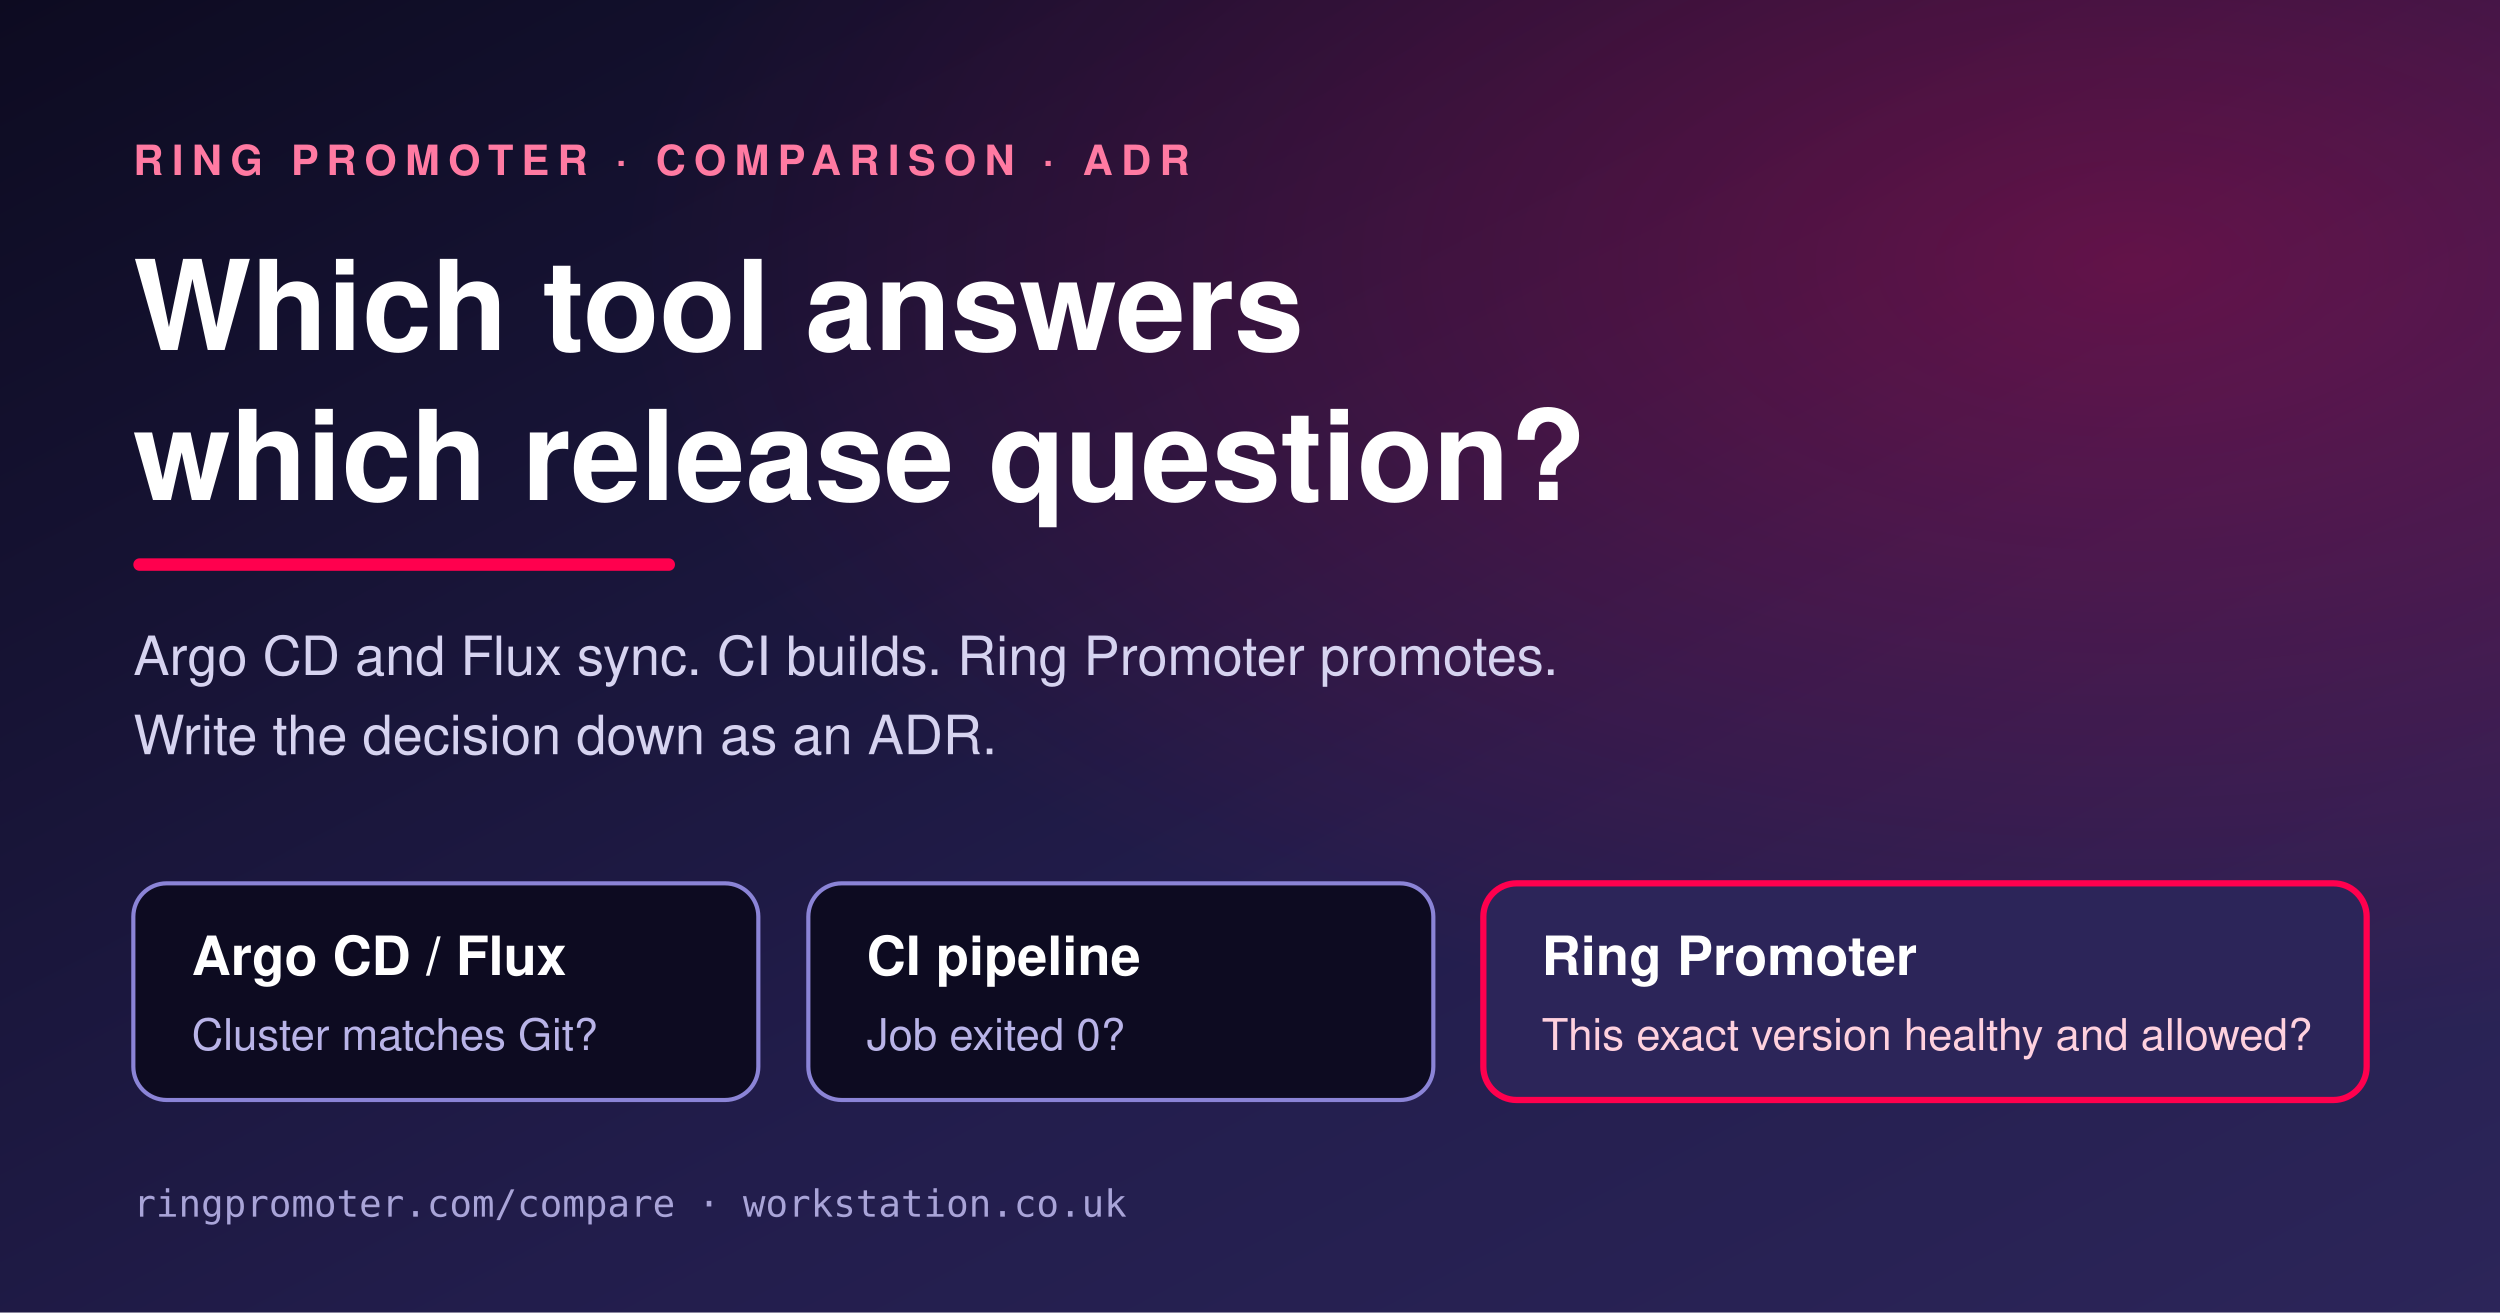
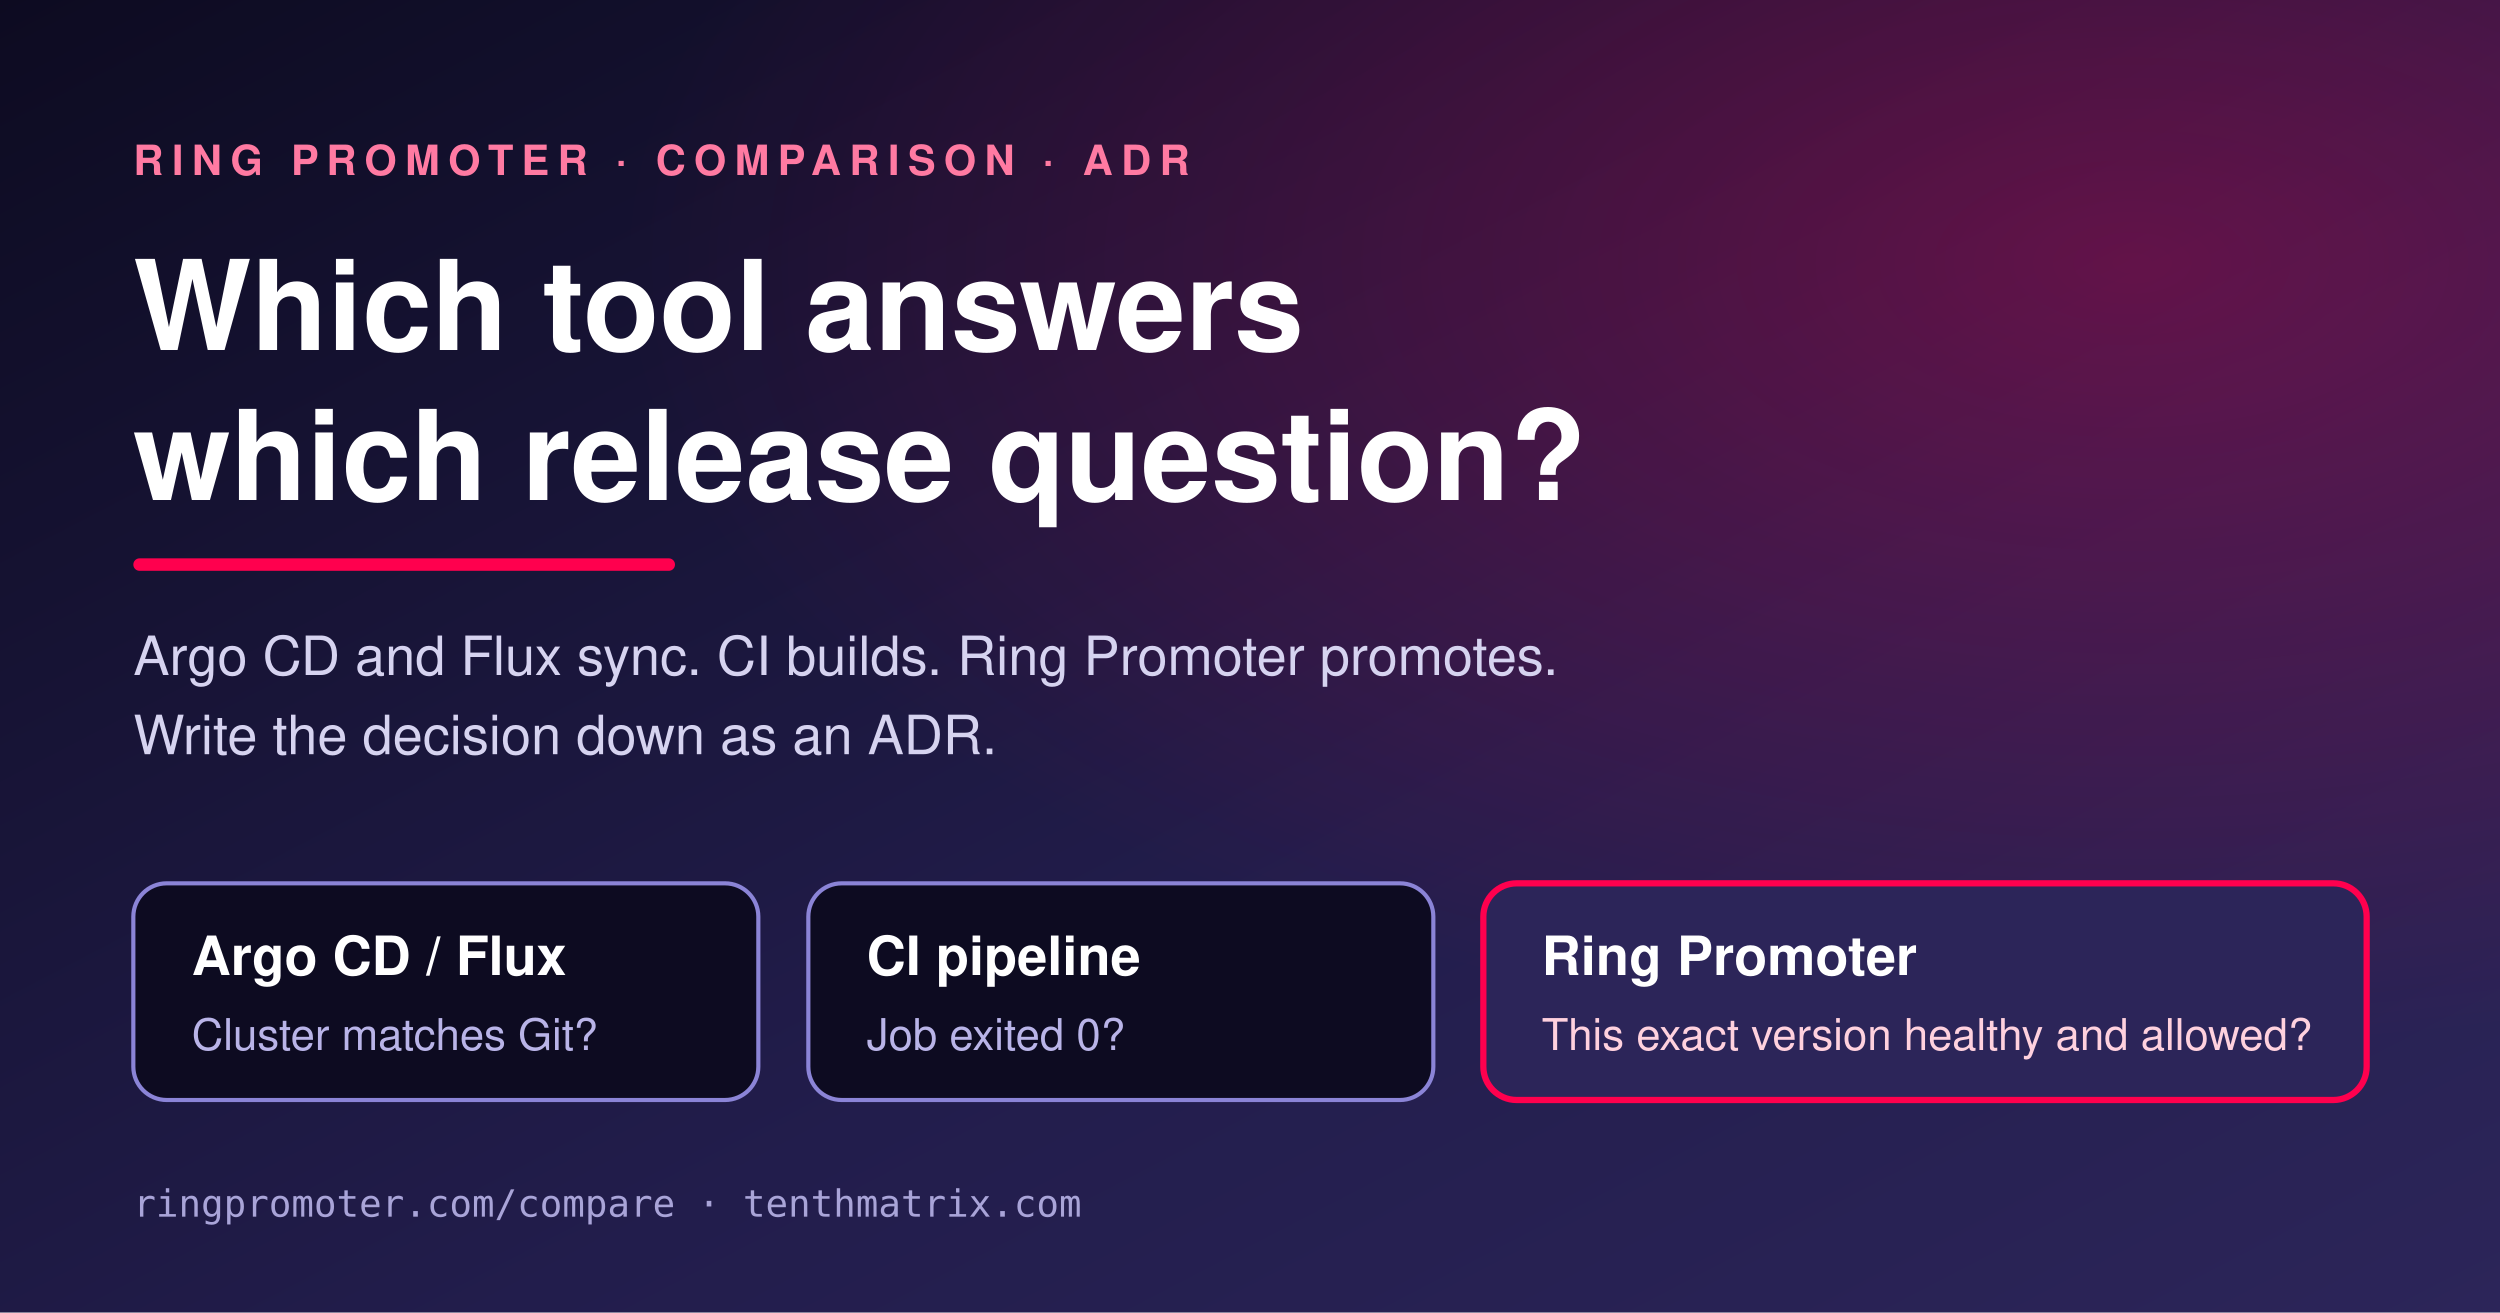
<svg xmlns="http://www.w3.org/2000/svg" width="1200" height="630" viewBox="0 0 1200 630" role="img" aria-label="Ring Promoter vs Argo CD, Kargo and CI: which tool answers which release question, and why the choice belongs in an Architecture Decision Record" font-family="ui-sans-serif, system-ui, -apple-system, Segoe UI, Helvetica, Arial, sans-serif">
  <defs>
    <linearGradient id="bg" x1="0" y1="0" x2="1" y2="1">
      <stop offset="0" stop-color="#0D0B21" />
      <stop offset="0.6" stop-color="#221D4C" />
      <stop offset="1" stop-color="#2C2559" />
    </linearGradient>
    <radialGradient id="glow" cx="0.85" cy="0.2" r="0.6">
      <stop offset="0" stop-color="#FF004E" stop-opacity="0.30" />
      <stop offset="1" stop-color="#FF004E" stop-opacity="0" />
    </radialGradient>
  </defs>
  <rect width="1200" height="630" fill="url(#bg)" />
  <rect width="1200" height="630" fill="url(#glow)" />
  <text x="64" y="84" fill="#FF7AA2" font-size="20" font-weight="700" letter-spacing="4">RING PROMOTER  ·  COMPARISON  ·  ADR</text>
  <text x="64" y="168" fill="#FFFFFF" font-size="60" font-weight="800">Which tool answers</text>
  <text x="64" y="240" fill="#FFFFFF" font-size="60" font-weight="800">which release question?</text>
  <rect x="64" y="268" width="260" height="6" rx="3" fill="#FF004E" />
  <text x="64" y="324" fill="#D6D3F0" font-size="26" font-weight="500">Argo CD and Flux sync. CI builds. Ring Promoter promotes.</text>
  <text x="64" y="362" fill="#D6D3F0" font-size="26" font-weight="500">Write the decision down as an ADR.</text>
  <g font-size="26" font-weight="700">
    <rect x="64" y="424" width="300" height="104" rx="16" fill="#0D0B21" stroke="#8B84D7" stroke-width="2" />
    <text x="92" y="468" fill="#FFFFFF">Argo CD / Flux</text>
    <text x="92" y="504" fill="#B9B4E8" font-size="21" font-weight="500">Cluster matches Git?</text>
    <rect x="388" y="424" width="300" height="104" rx="16" fill="#0D0B21" stroke="#8B84D7" stroke-width="2" />
    <text x="416" y="468" fill="#FFFFFF">CI pipeline</text>
    <text x="416" y="504" fill="#B9B4E8" font-size="21" font-weight="500">Job exited 0?</text>
    <rect x="712" y="424" width="424" height="104" rx="16" fill="#2C2559" stroke="#FF004E" stroke-width="3" />
    <text x="740" y="468" fill="#FFFFFF">Ring Promoter</text>
    <text x="740" y="504" fill="#FFD1DE" font-size="21" font-weight="500">This exact version healthy and allowed?</text>
  </g>
-   <text x="64" y="584" fill="#A9A4D8" font-size="18" font-family="ui-monospace, Menlo, Consolas, monospace">ringpromoter.com/compare  ·  workstation.co.uk</text>
+   <text x="64" y="584" fill="#A9A4D8" font-size="18" font-family="ui-monospace, Menlo, Consolas, monospace">ringpromoter.com/compare  ·  tenthmatrix.com</text>
</svg>
